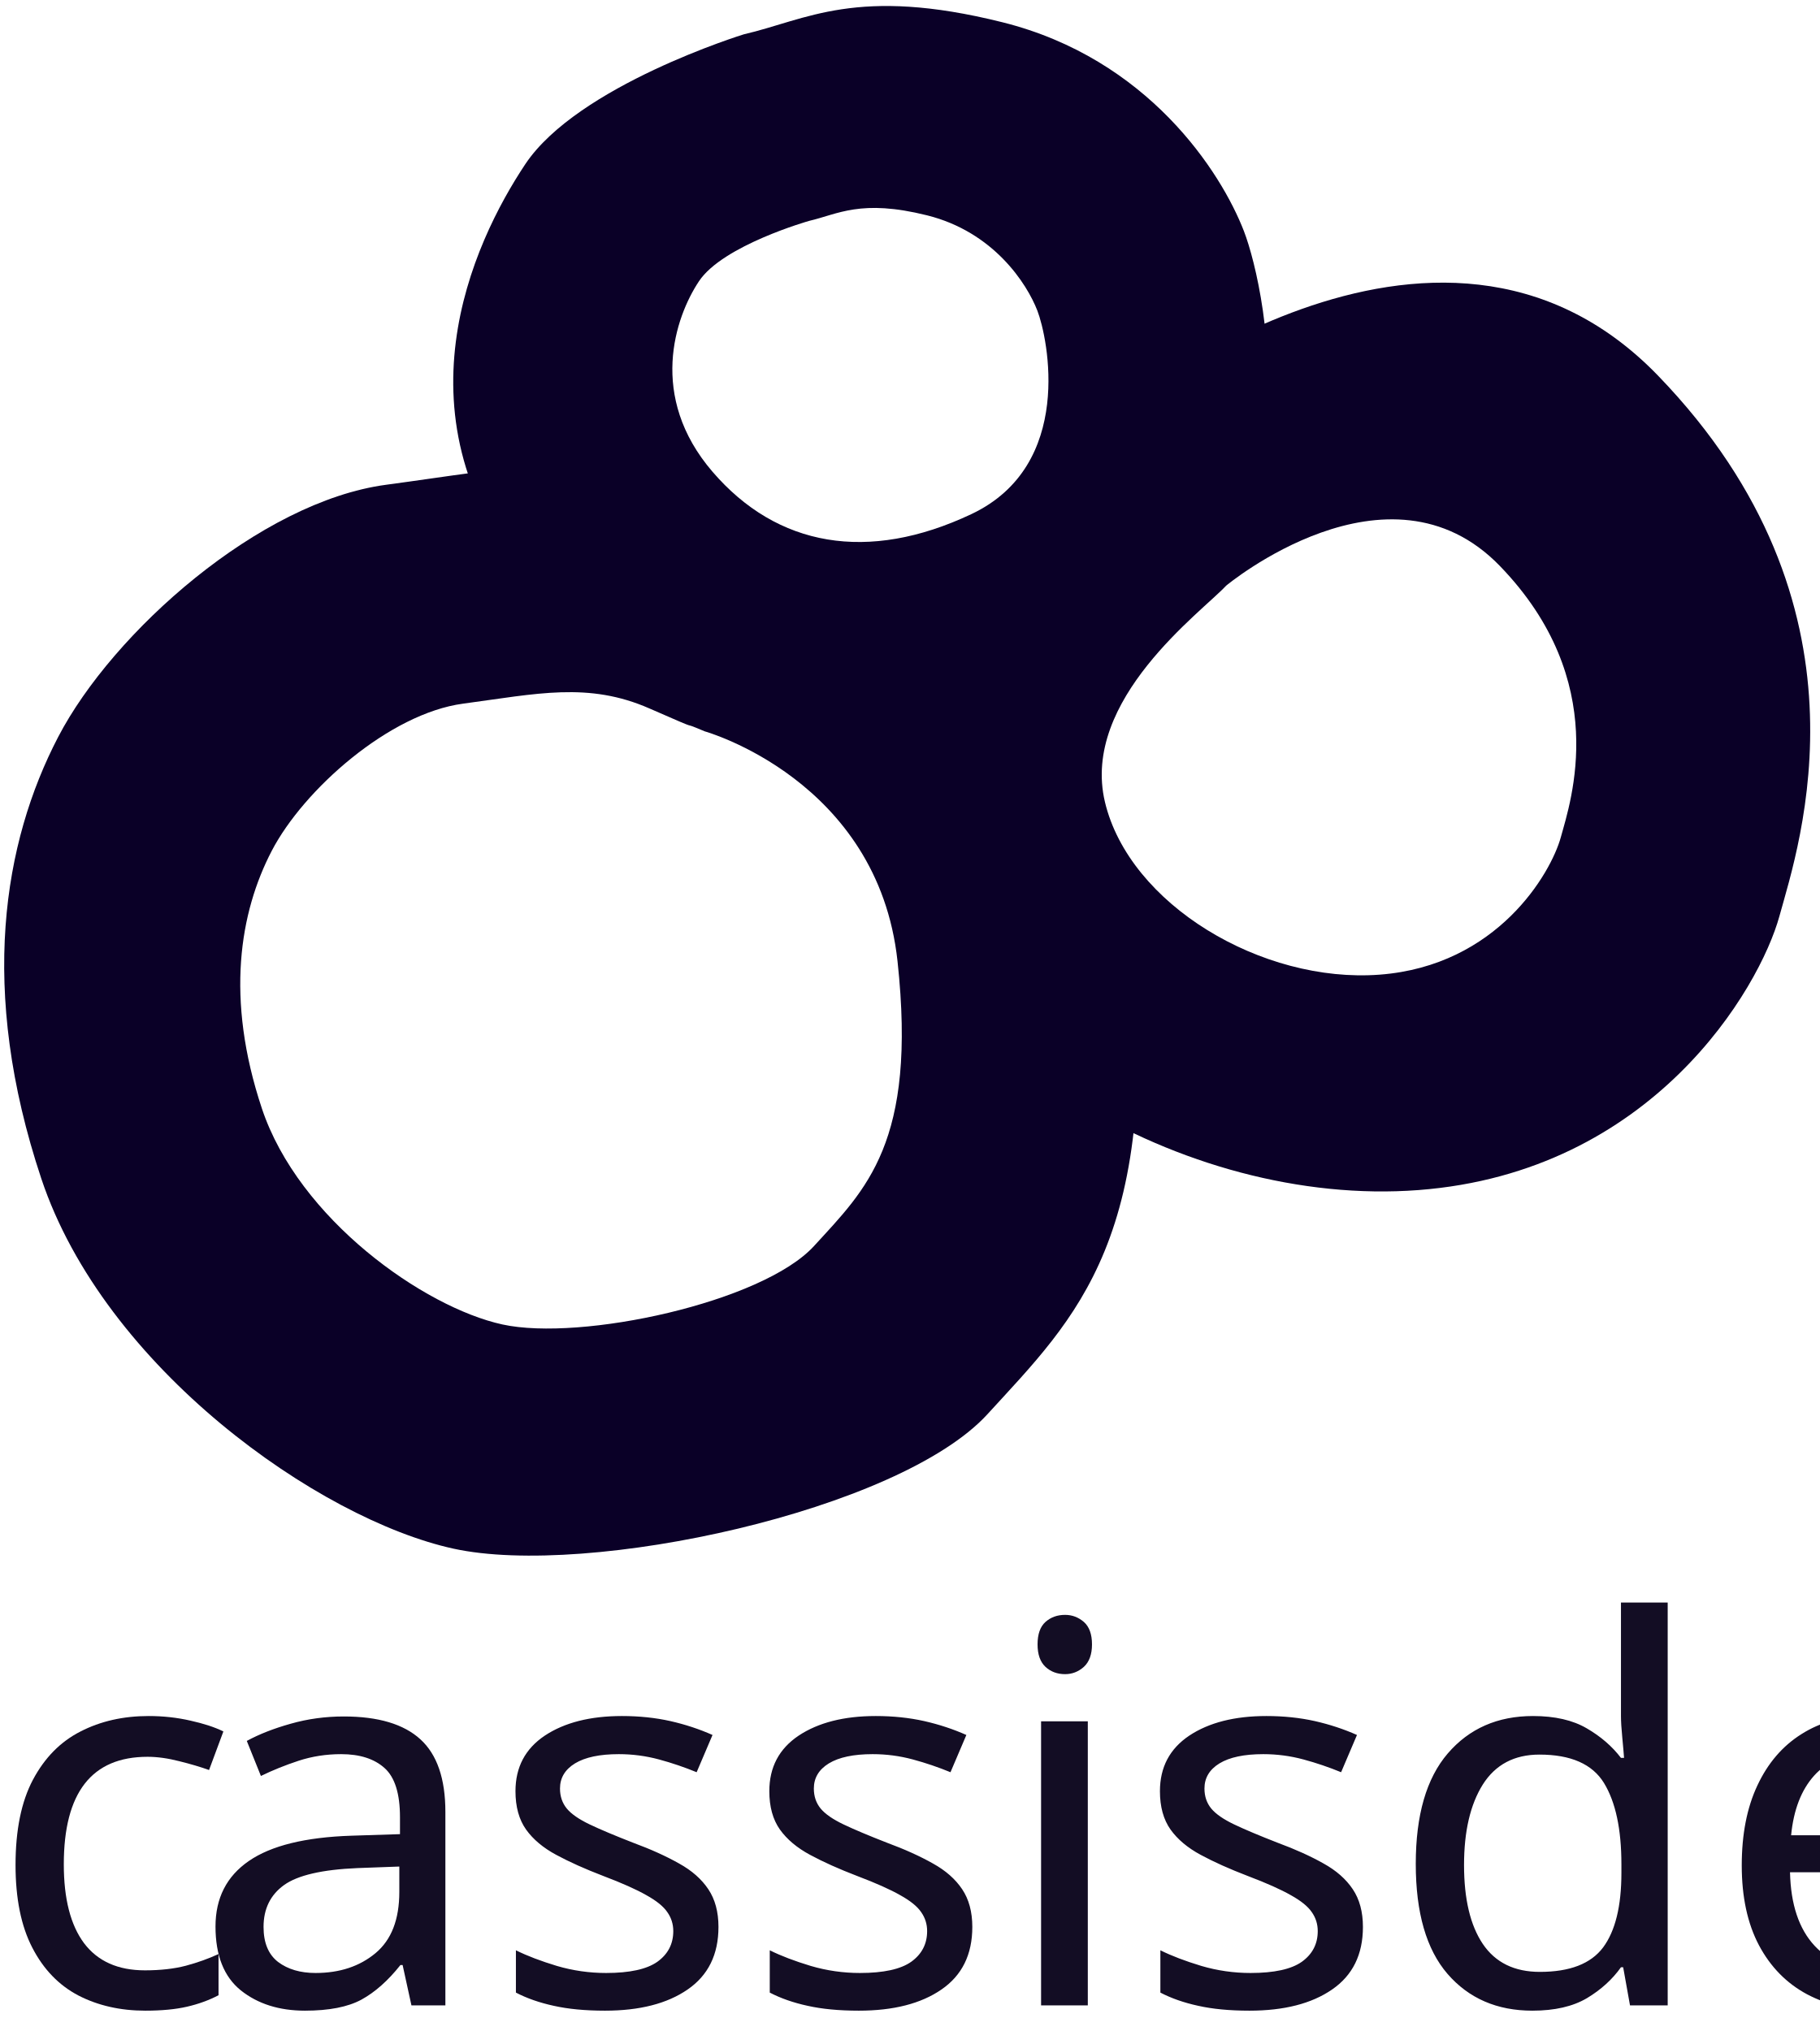
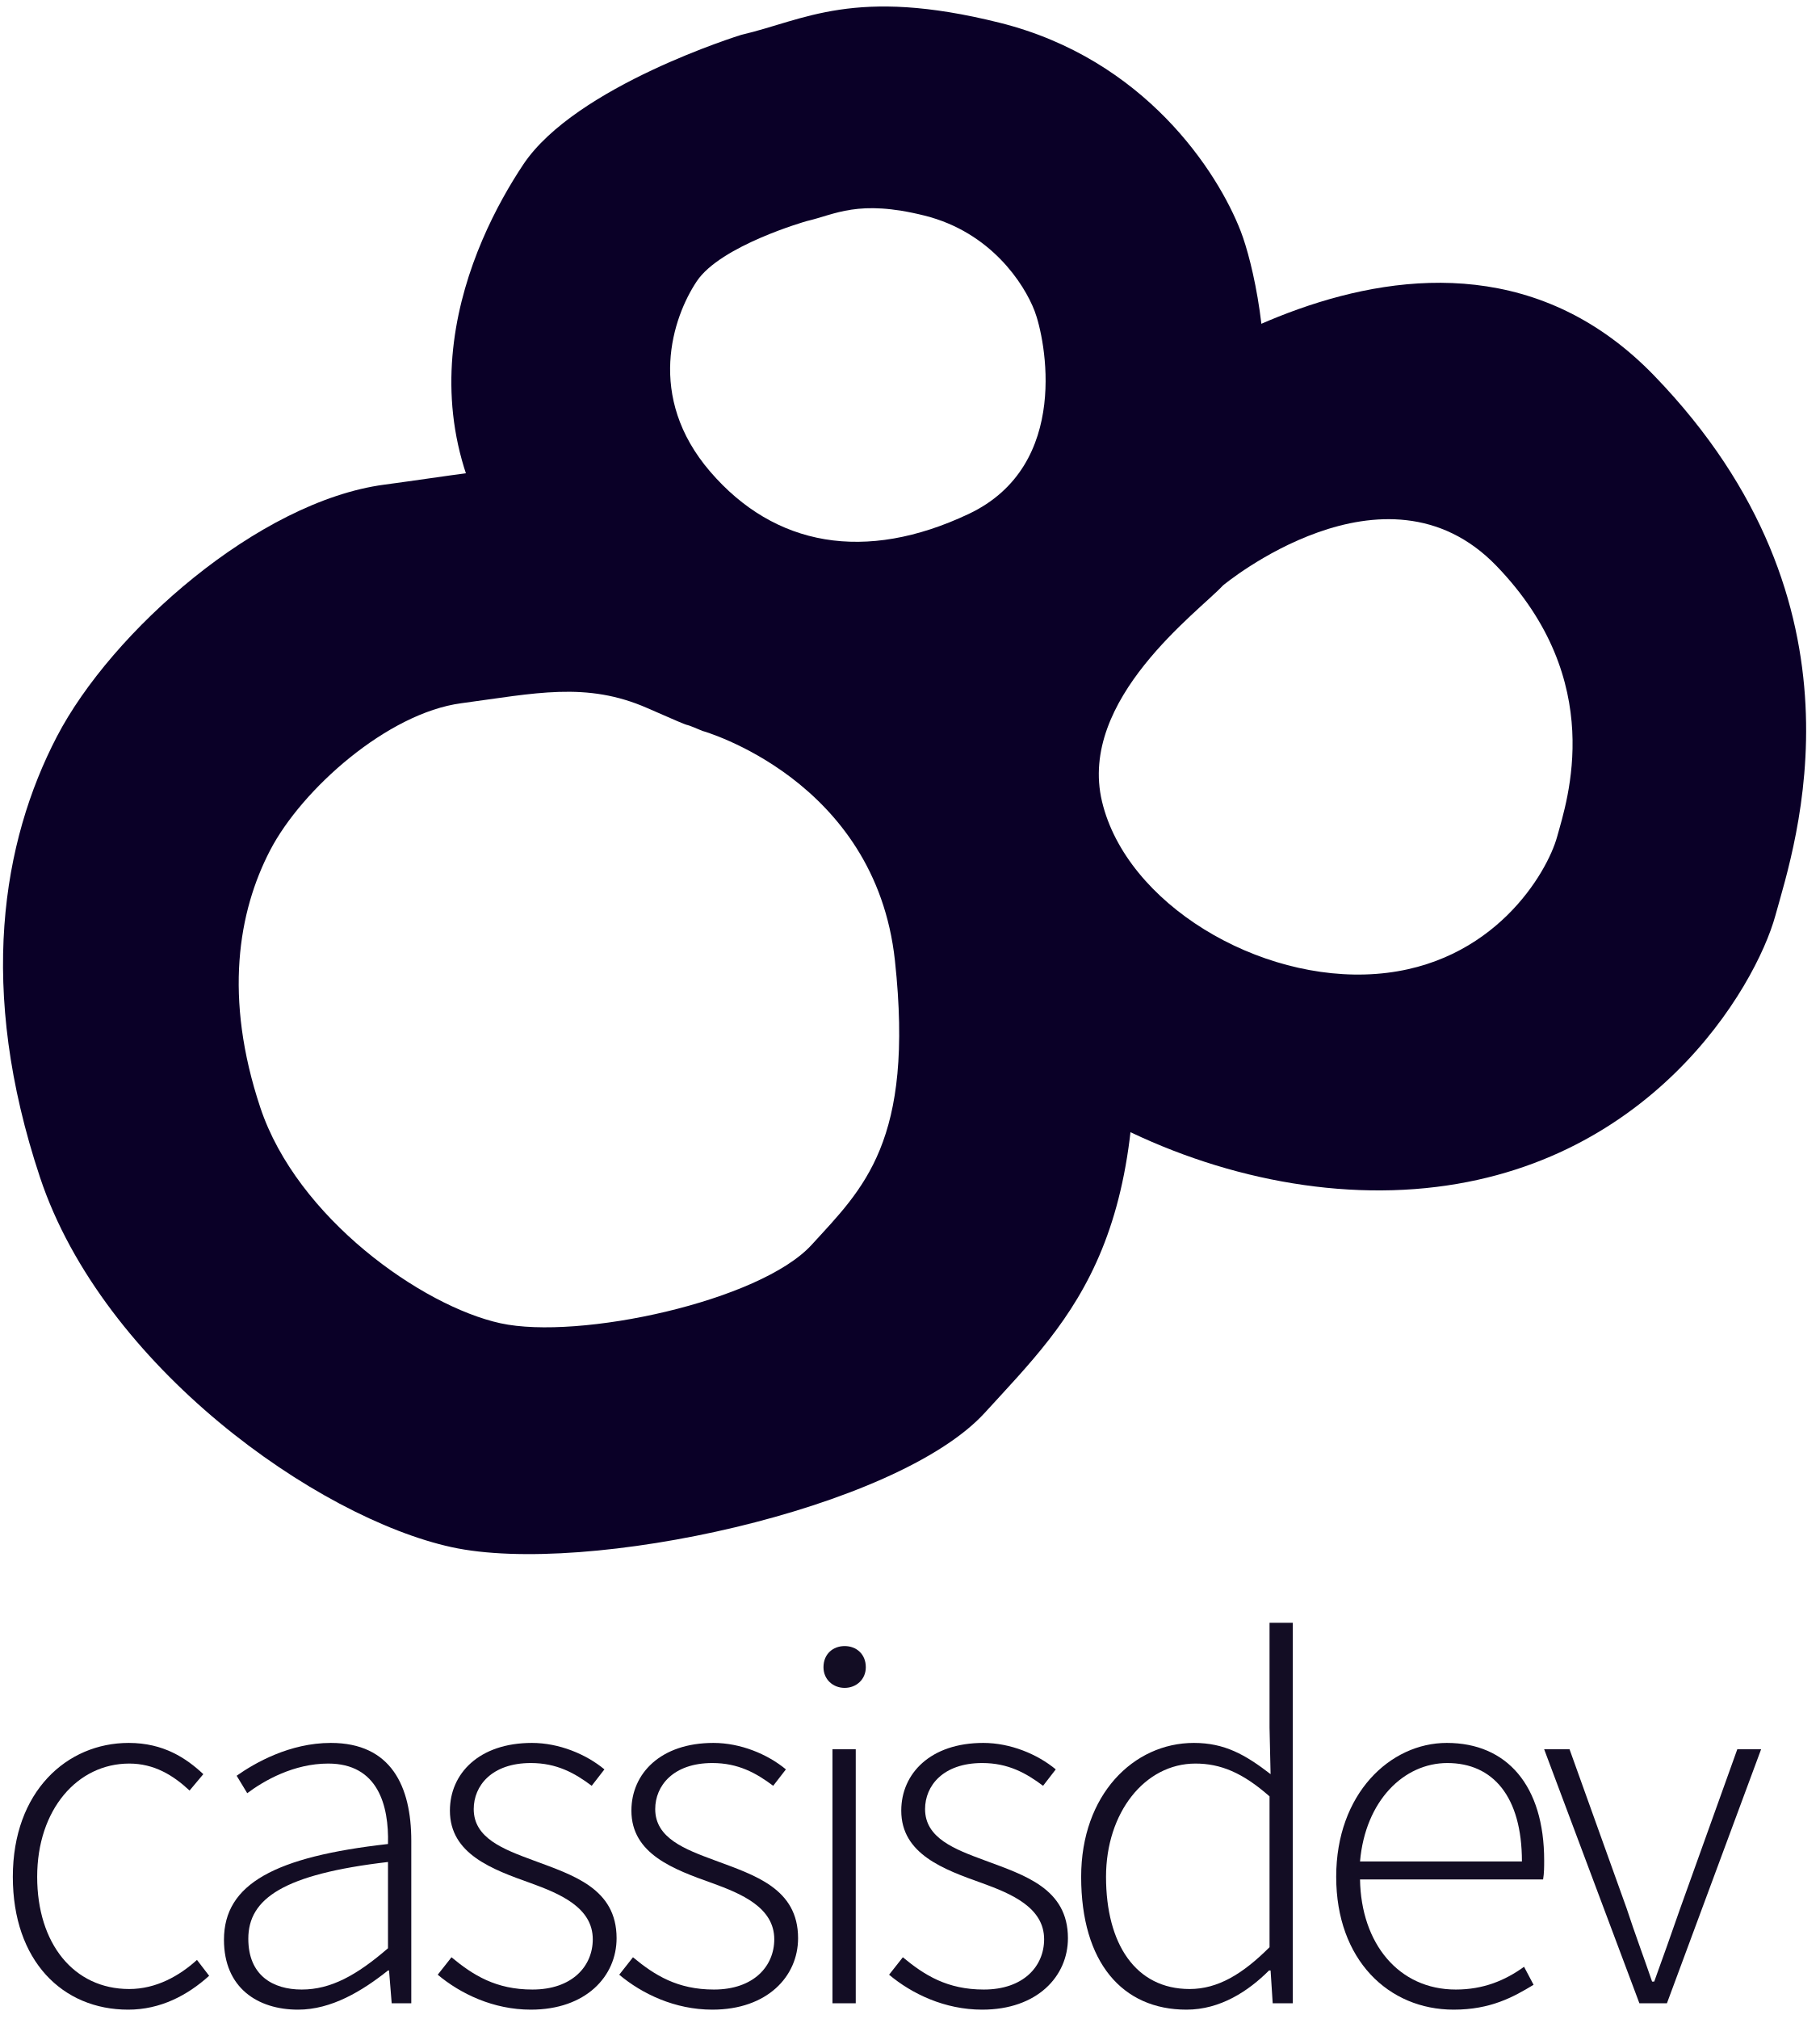
- <svg xmlns="http://www.w3.org/2000/svg" width="100%" height="100%" viewBox="0 0 129 144" version="1.1" xml:space="preserve" style="fill-rule:evenodd;clip-rule:evenodd;stroke-linejoin:round;stroke-miterlimit:1.414;">
+ <svg xmlns="http://www.w3.org/2000/svg" width="100%" height="100%" viewBox="0 0 119 132" version="1.1" xml:space="preserve" style="fill-rule:evenodd;clip-rule:evenodd;stroke-linejoin:round;stroke-miterlimit:1.414;">
  <g>
    <g>
+       <path d="M72.538,27.127c0,0 21.108,-17.591 35.631,-2.568c14.522,15.025 9.218,30.596 7.925,35.297c-1.293,4.701 -8.267,16.721 -23.573,17.883c-15.306,1.162 -32.568,-9.141 -35.743,-22.459c-3.176,-13.318 12.66,-24.788 15.76,-28.153l0,0ZM79.97,38.277c0,0 10.59,-8.826 17.877,-1.287c7.287,7.539 4.625,15.351 3.976,17.71c-0.648,2.358 -4.148,8.39 -11.827,8.972c-7.68,0.583 -16.341,-4.586 -17.934,-11.268c-1.593,-6.683 6.352,-12.438 7.908,-14.127l0,0Z" style="fill:#0a0027;" />
+       <path d="M48.48,2.276c0,0 -10.838,3.337 -14.264,8.48c-3.425,5.142 -8.81,16.664 0.435,27.417c9.245,10.753 22.231,13.06 37.037,6.068c14.808,-6.991 10.945,-25.234 9.448,-29.112c-1.498,-3.878 -6.262,-11.269 -15.773,-13.643c-9.511,-2.375 -12.791,-0.154 -16.883,0.79ZM52.75,14.455c0,0 -5.629,1.593 -7.192,3.94c-1.563,2.346 -3.336,7.533 0.882,12.44c4.219,4.906 10.144,5.958 16.9,2.768c6.756,-3.189 4.993,-11.513 4.31,-13.283c-0.683,-1.77 -2.857,-5.142 -7.196,-6.225c-4.34,-1.084 -5.837,-0.07 -7.704,0.36l0,0Z" style="fill:#0a0027;" />
+       <path d="M55.337,36.902c0,0 16.2,3.295 18.397,23.613c2.196,20.318 -3.57,25.535 -9.336,31.849c-5.766,6.316 -26.084,10.709 -34.87,8.787c-8.787,-1.922 -22.789,-11.806 -26.907,-24.162c-4.119,-12.356 -2.472,-21.966 1.097,-28.829c3.57,-6.865 13.179,-15.377 21.417,-16.475c8.237,-1.098 14.003,-2.471 20.867,0.549c6.865,3.021 2.196,1.099 9.335,4.668l0,0ZM45.932,47.786c0,0 11.307,3.159 12.588,15.014c1.282,11.857 -2.082,14.901 -5.447,18.586c-3.365,3.686 -15.221,6.249 -20.348,5.127c-5.127,-1.121 -13.299,-6.889 -15.702,-14.099c-2.403,-7.21 -1.442,-12.817 0.641,-16.823c2.083,-4.006 7.69,-8.973 12.497,-9.614c4.807,-0.641 8.172,-1.442 12.177,0.321c4.006,1.762 1.591,0.641 3.594,1.488Z" style="fill:#0a0027;" />
+     </g>
+     <g>
+       <path d="M0.839,122.704c0,5.502 3.253,8.685 7.543,8.685c2.111,0 3.875,-0.934 5.294,-2.214l-0.796,-1.038c-1.142,1.038 -2.664,1.903 -4.429,1.903c-3.633,0 -6.02,-2.976 -6.02,-7.336c0,-4.394 2.63,-7.404 6.02,-7.404c1.627,0 2.872,0.761 3.945,1.764l0.899,-1.072c-1.107,-1.038 -2.595,-2.042 -4.878,-2.042c-4.049,0 -7.578,3.184 -7.578,8.754Z" style="fill:#130d24;fill-rule:nonzero;" />
      <g>
-         <path d="M78.85,29.42c0,0 22.921,-19.102 38.691,-2.788c15.769,16.315 10.009,33.223 8.605,38.328c-1.404,5.105 -8.977,18.157 -25.597,19.418c-16.62,1.262 -35.365,-9.925 -38.813,-24.387c-3.448,-14.462 13.748,-26.917 17.114,-30.571ZM86.92,41.528c0,0 11.5,-9.584 19.412,-1.398c7.913,8.186 5.023,16.669 4.318,19.231c-0.704,2.561 -4.504,9.11 -12.843,9.743c-8.339,0.633 -17.744,-4.98 -19.474,-12.236c-1.73,-7.257 6.897,-13.506 8.587,-15.34Z" style="fill:#0a0027;" />
-       </g>
-       <g>
-         <path d="M52.726,2.435c0,0 -11.769,3.624 -15.489,9.208c-3.719,5.584 -9.567,18.095 0.472,29.772c10.039,11.676 24.14,14.181 40.218,6.589c16.079,-7.592 11.885,-27.401 10.259,-31.612c-1.626,-4.211 -6.8,-12.237 -17.127,-14.815c-10.328,-2.579 -13.89,-0.167 -18.333,0.858ZM57.363,15.66c0,0 -6.113,1.73 -7.81,4.278c-1.697,2.548 -3.623,8.18 0.958,13.508c4.581,5.328 11.015,6.47 18.351,3.006c7.336,-3.463 5.422,-12.502 4.68,-14.424c-0.742,-1.921 -3.102,-5.583 -7.814,-6.759c-4.713,-1.177 -6.338,-0.076 -8.365,0.391Z" style="fill:#0a0027;" />
-       </g>
-       <g>
-         <path d="M60.172,40.035c0,0 17.591,3.577 19.976,25.64c2.385,22.063 -3.876,27.728 -10.137,34.585c-6.261,6.858 -28.324,11.628 -37.865,9.541c-9.541,-2.087 -24.746,-12.82 -29.218,-26.237c-4.472,-13.417 -2.684,-23.852 1.192,-31.305c3.876,-7.454 14.311,-16.697 23.256,-17.889c8.944,-1.193 15.205,-2.684 22.659,0.596c7.454,3.28 2.385,1.193 10.137,5.069ZM49.959,51.853c0,0 12.278,3.43 13.669,16.304c1.392,12.875 -2.261,16.18 -5.915,20.182c-3.654,4.002 -16.528,6.785 -22.095,5.567c-5.568,-1.217 -14.441,-7.481 -17.051,-15.31c-2.609,-7.829 -1.565,-13.918 0.696,-18.268c2.262,-4.349 8.351,-9.743 13.571,-10.439c5.219,-0.696 8.873,-1.566 13.222,0.348c4.35,1.914 1.728,0.696 3.903,1.616Z" style="fill:#0a0027;" />
+         <path d="M14.645,126.822c0,3.148 2.214,4.567 4.844,4.567c2.18,0 4.187,-1.211 5.882,-2.56l0.069,0l0.173,2.145l1.281,0l0,-10.623c0,-3.563 -1.315,-6.401 -5.26,-6.401c-2.698,0 -4.982,1.315 -6.159,2.146l0.692,1.141c1.108,-0.83 3.045,-1.937 5.294,-1.937c3.253,0 3.979,2.733 3.91,5.259c-7.37,0.83 -10.726,2.595 -10.726,6.263ZM16.237,126.753c0,-2.63 2.318,-4.222 9.134,-5.018l0,5.64c-2.041,1.765 -3.737,2.699 -5.64,2.699c-1.903,0 -3.494,-0.934 -3.494,-3.321Z" style="fill:#130d24;fill-rule:nonzero;" />
+         <path d="M28.624,129.105c1.488,1.246 3.633,2.284 6.089,2.284c3.599,0 5.606,-2.18 5.606,-4.671c0,-3.253 -2.838,-4.118 -5.433,-5.086c-1.972,-0.727 -3.909,-1.454 -3.909,-3.357c0,-1.522 1.176,-3.01 3.736,-3.01c1.696,0 2.872,0.658 3.979,1.488l0.831,-1.073c-1.211,-1.003 -2.976,-1.73 -4.74,-1.73c-3.46,0 -5.363,2.007 -5.363,4.429c0,2.837 2.768,3.841 5.293,4.74c1.903,0.692 4.049,1.592 4.049,3.668c0,1.765 -1.35,3.287 -3.945,3.287c-2.387,0 -3.875,-0.934 -5.294,-2.11l-0.899,1.141Z" style="fill:#130d24;fill-rule:nonzero;" />
+         <path d="M40.492,129.105c1.488,1.246 3.633,2.284 6.089,2.284c3.599,0 5.606,-2.18 5.606,-4.671c0,-3.253 -2.838,-4.118 -5.433,-5.086c-1.972,-0.727 -3.909,-1.454 -3.909,-3.357c0,-1.522 1.176,-3.01 3.736,-3.01c1.696,0 2.872,0.658 3.979,1.488l0.831,-1.073c-1.211,-1.003 -2.976,-1.73 -4.74,-1.73c-3.46,0 -5.363,2.007 -5.363,4.429c0,2.837 2.768,3.841 5.293,4.74c1.903,0.692 4.049,1.592 4.049,3.668c0,1.765 -1.35,3.287 -3.945,3.287c-2.387,0 -3.875,-0.934 -5.294,-2.11l-0.899,1.141Z" style="fill:#130d24;fill-rule:nonzero;" />
+         <path d="M55.232,110.352c0.761,0 1.384,-0.554 1.384,-1.35c0,-0.865 -0.623,-1.384 -1.384,-1.384c-0.762,0 -1.384,0.519 -1.384,1.384c0,0.796 0.622,1.35 1.384,1.35ZM54.436,130.974l1.522,0l0,-16.608l-1.522,0l0,16.608Z" style="fill:#130d24;fill-rule:nonzero;" />
+         <path d="M58.138,129.105c1.488,1.246 3.633,2.284 6.09,2.284c3.598,0 5.605,-2.18 5.605,-4.671c0,-3.253 -2.837,-4.118 -5.432,-5.086c-1.973,-0.727 -3.91,-1.454 -3.91,-3.357c0,-1.522 1.176,-3.01 3.737,-3.01c1.695,0 2.872,0.658 3.979,1.488l0.83,-1.073c-1.211,-1.003 -2.975,-1.73 -4.74,-1.73c-3.46,0 -5.363,2.007 -5.363,4.429c0,2.837 2.768,3.841 5.294,4.74c1.903,0.692 4.048,1.592 4.048,3.668c0,1.765 -1.349,3.287 -3.944,3.287c-2.388,0 -3.876,-0.934 -5.294,-2.11l-0.9,1.141Z" style="fill:#130d24;fill-rule:nonzero;" />
+         <path d="M70.698,122.704c0,5.606 2.699,8.685 6.886,8.685c2.214,0 4.048,-1.211 5.397,-2.56l0.104,0l0.138,2.145l1.315,0l0,-24.878l-1.522,0l0,6.851l0.069,3.045c-1.661,-1.28 -3.01,-2.042 -5.017,-2.042c-3.945,0 -7.37,3.391 -7.37,8.754ZM72.324,122.704c0,-4.186 2.526,-7.404 5.848,-7.404c1.626,0 3.079,0.588 4.844,2.145l0,9.861c-1.765,1.765 -3.391,2.734 -5.225,2.734c-3.529,0 -5.467,-2.941 -5.467,-7.336Z" style="fill:#130d24;fill-rule:nonzero;" />
+         <path d="M87.375,122.704c0,5.433 3.426,8.685 7.682,8.685c2.422,0 3.91,-0.83 5.225,-1.626l-0.623,-1.177c-1.246,0.9 -2.665,1.488 -4.464,1.488c-3.737,0 -6.193,-3.01 -6.262,-7.197l11.971,0c0.07,-0.415 0.07,-0.83 0.07,-1.245c0,-4.879 -2.423,-7.682 -6.367,-7.682c-3.702,0 -7.232,3.322 -7.232,8.754ZM88.933,121.701c0.346,-3.979 2.871,-6.436 5.709,-6.436c2.975,0 4.878,2.18 4.878,6.436l-10.587,0Z" style="fill:#130d24;fill-rule:nonzero;" />
+         <path d="M107.202,130.974l1.799,0l6.159,-16.608l-1.557,0l-3.737,10.414c-0.554,1.592 -1.142,3.253 -1.696,4.775l-0.138,0c-0.519,-1.522 -1.142,-3.183 -1.661,-4.775l-3.737,-10.414l-1.66,0l6.228,16.608Z" style="fill:#130d24;fill-rule:nonzero;" />
      </g>
    </g>
-     <text x="-0.96px" y="142.185px" style="font-family:Source Sans Pro;font-size:37.572px;font-weight:200;fill:#130d24;">c<tspan x="13.543px 30.225px 43.375px 56.526px 62.988px 76.138px 94.549px 111.155px " y="142.185px 142.185px 142.185px 142.185px 142.185px 142.185px 142.185px 142.185px ">assisdev</tspan>
-     </text>
  </g>
</svg>
